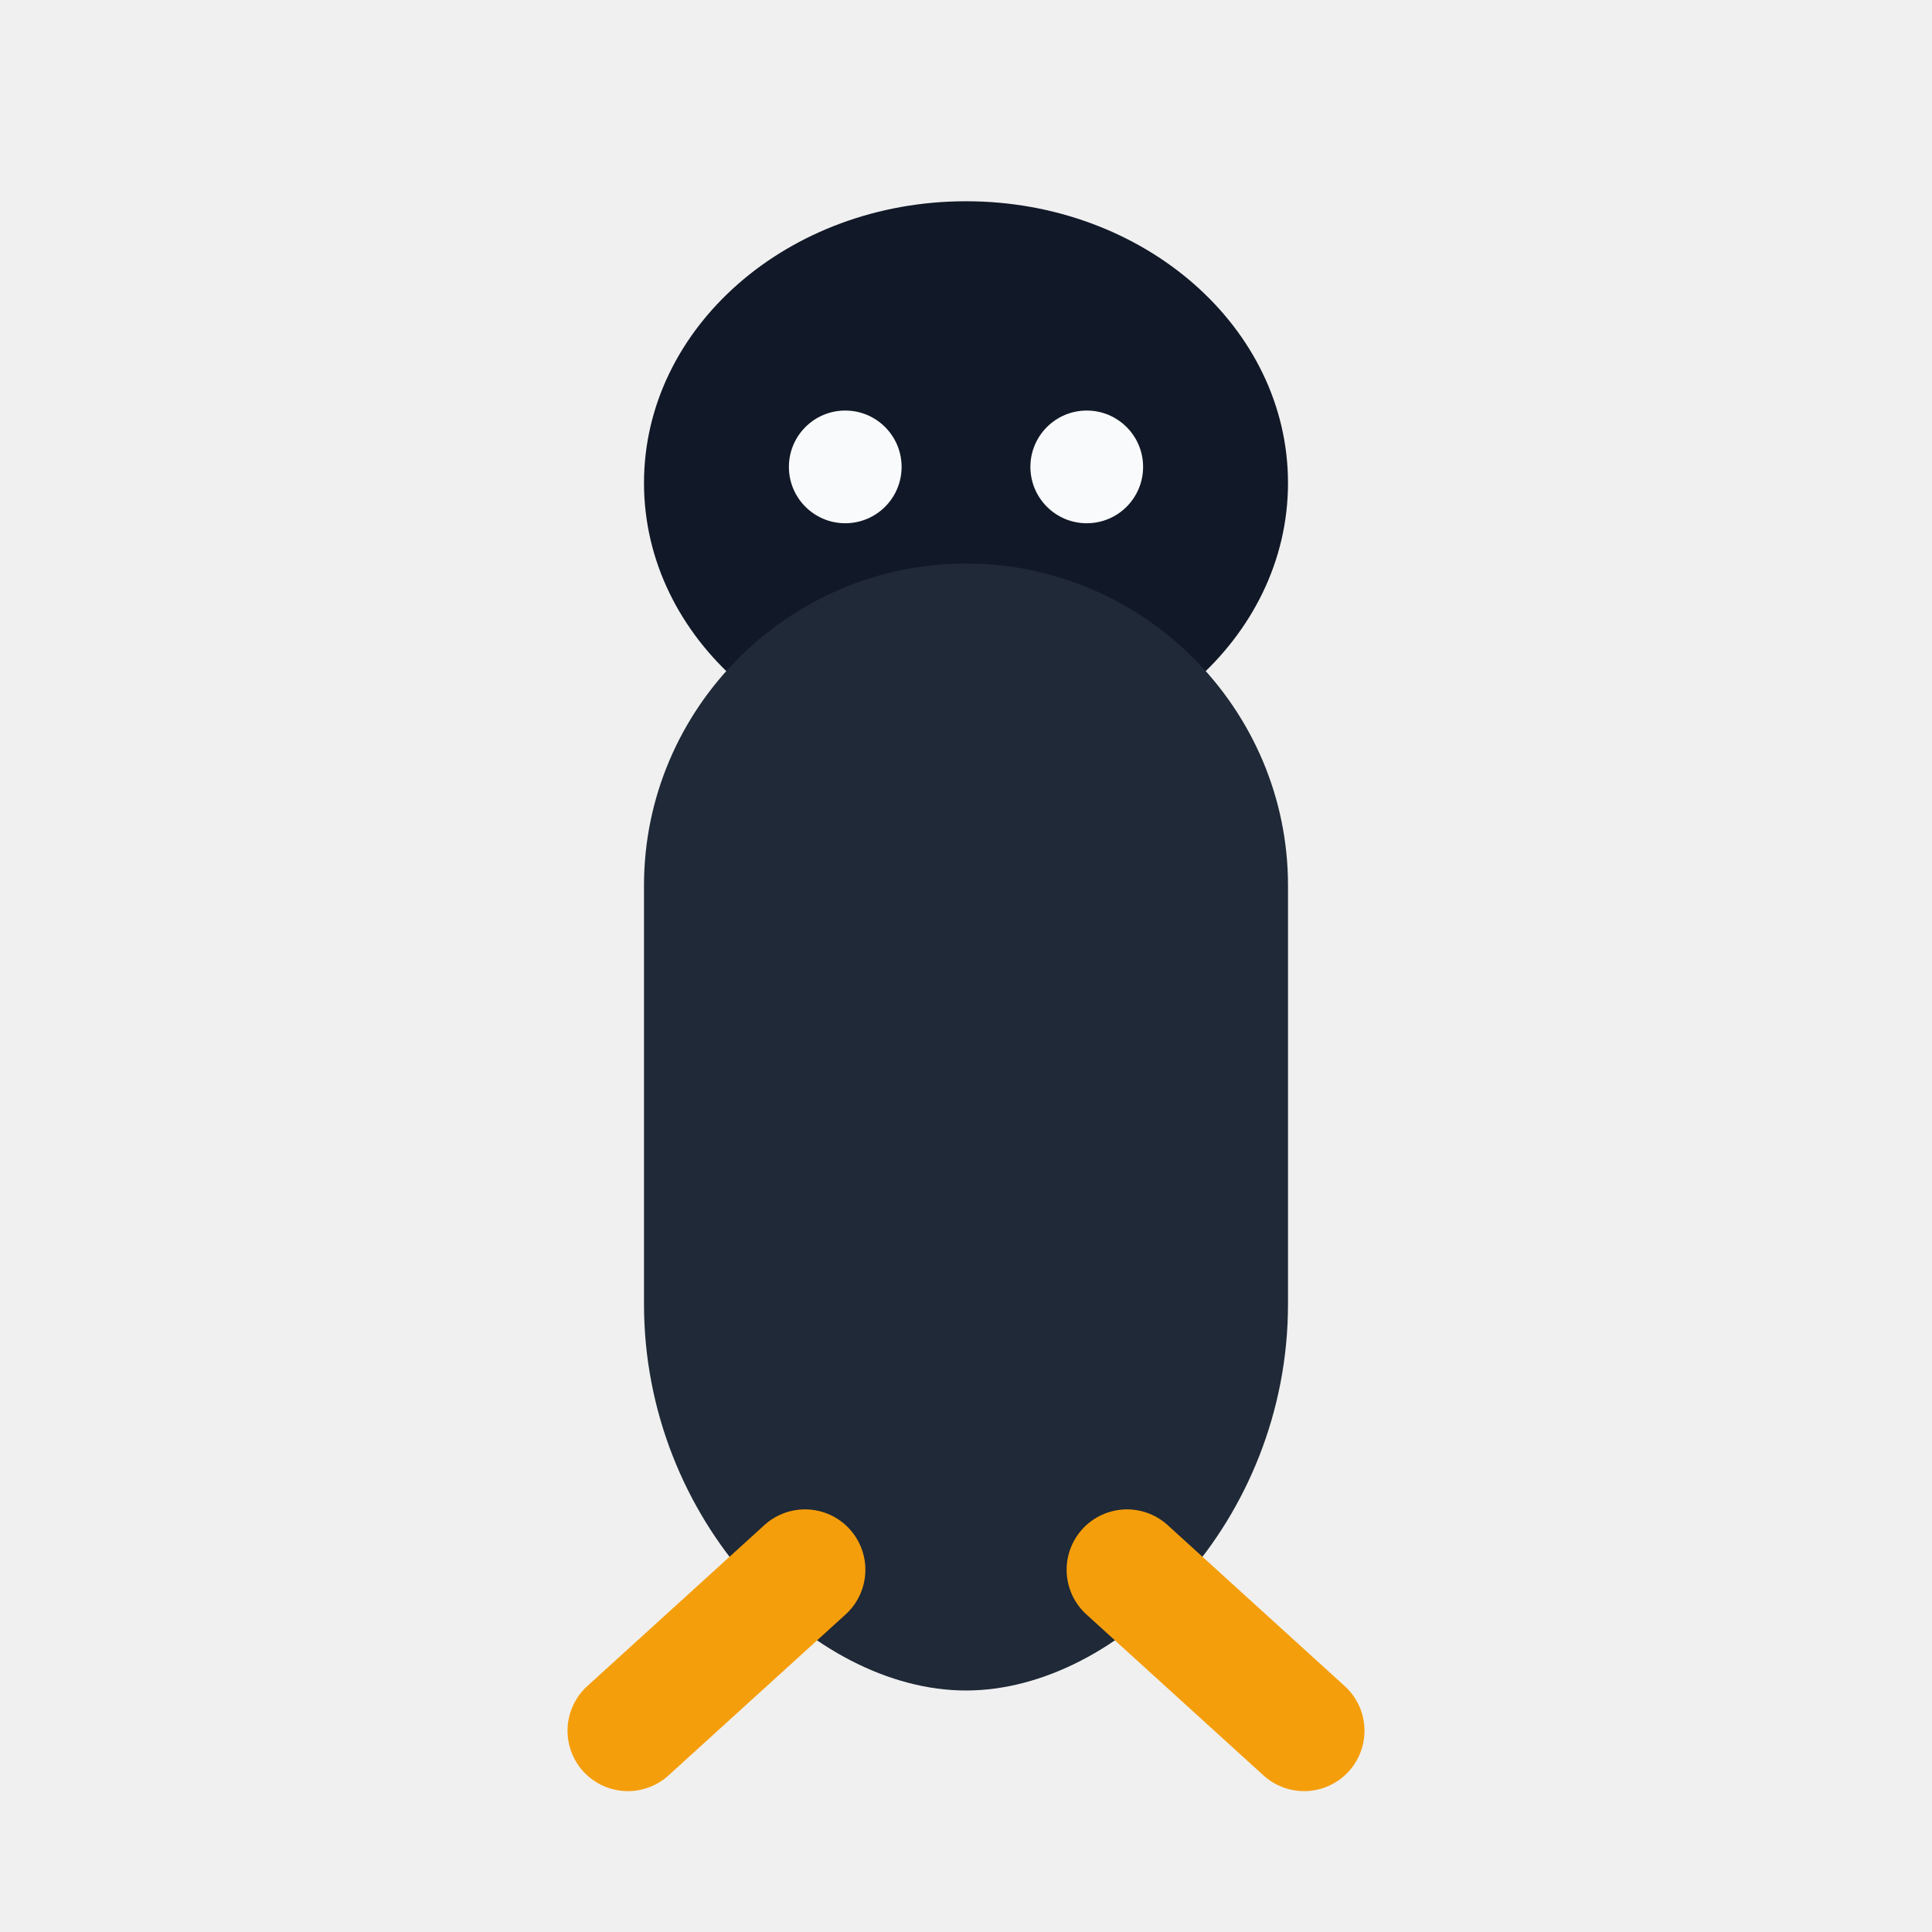
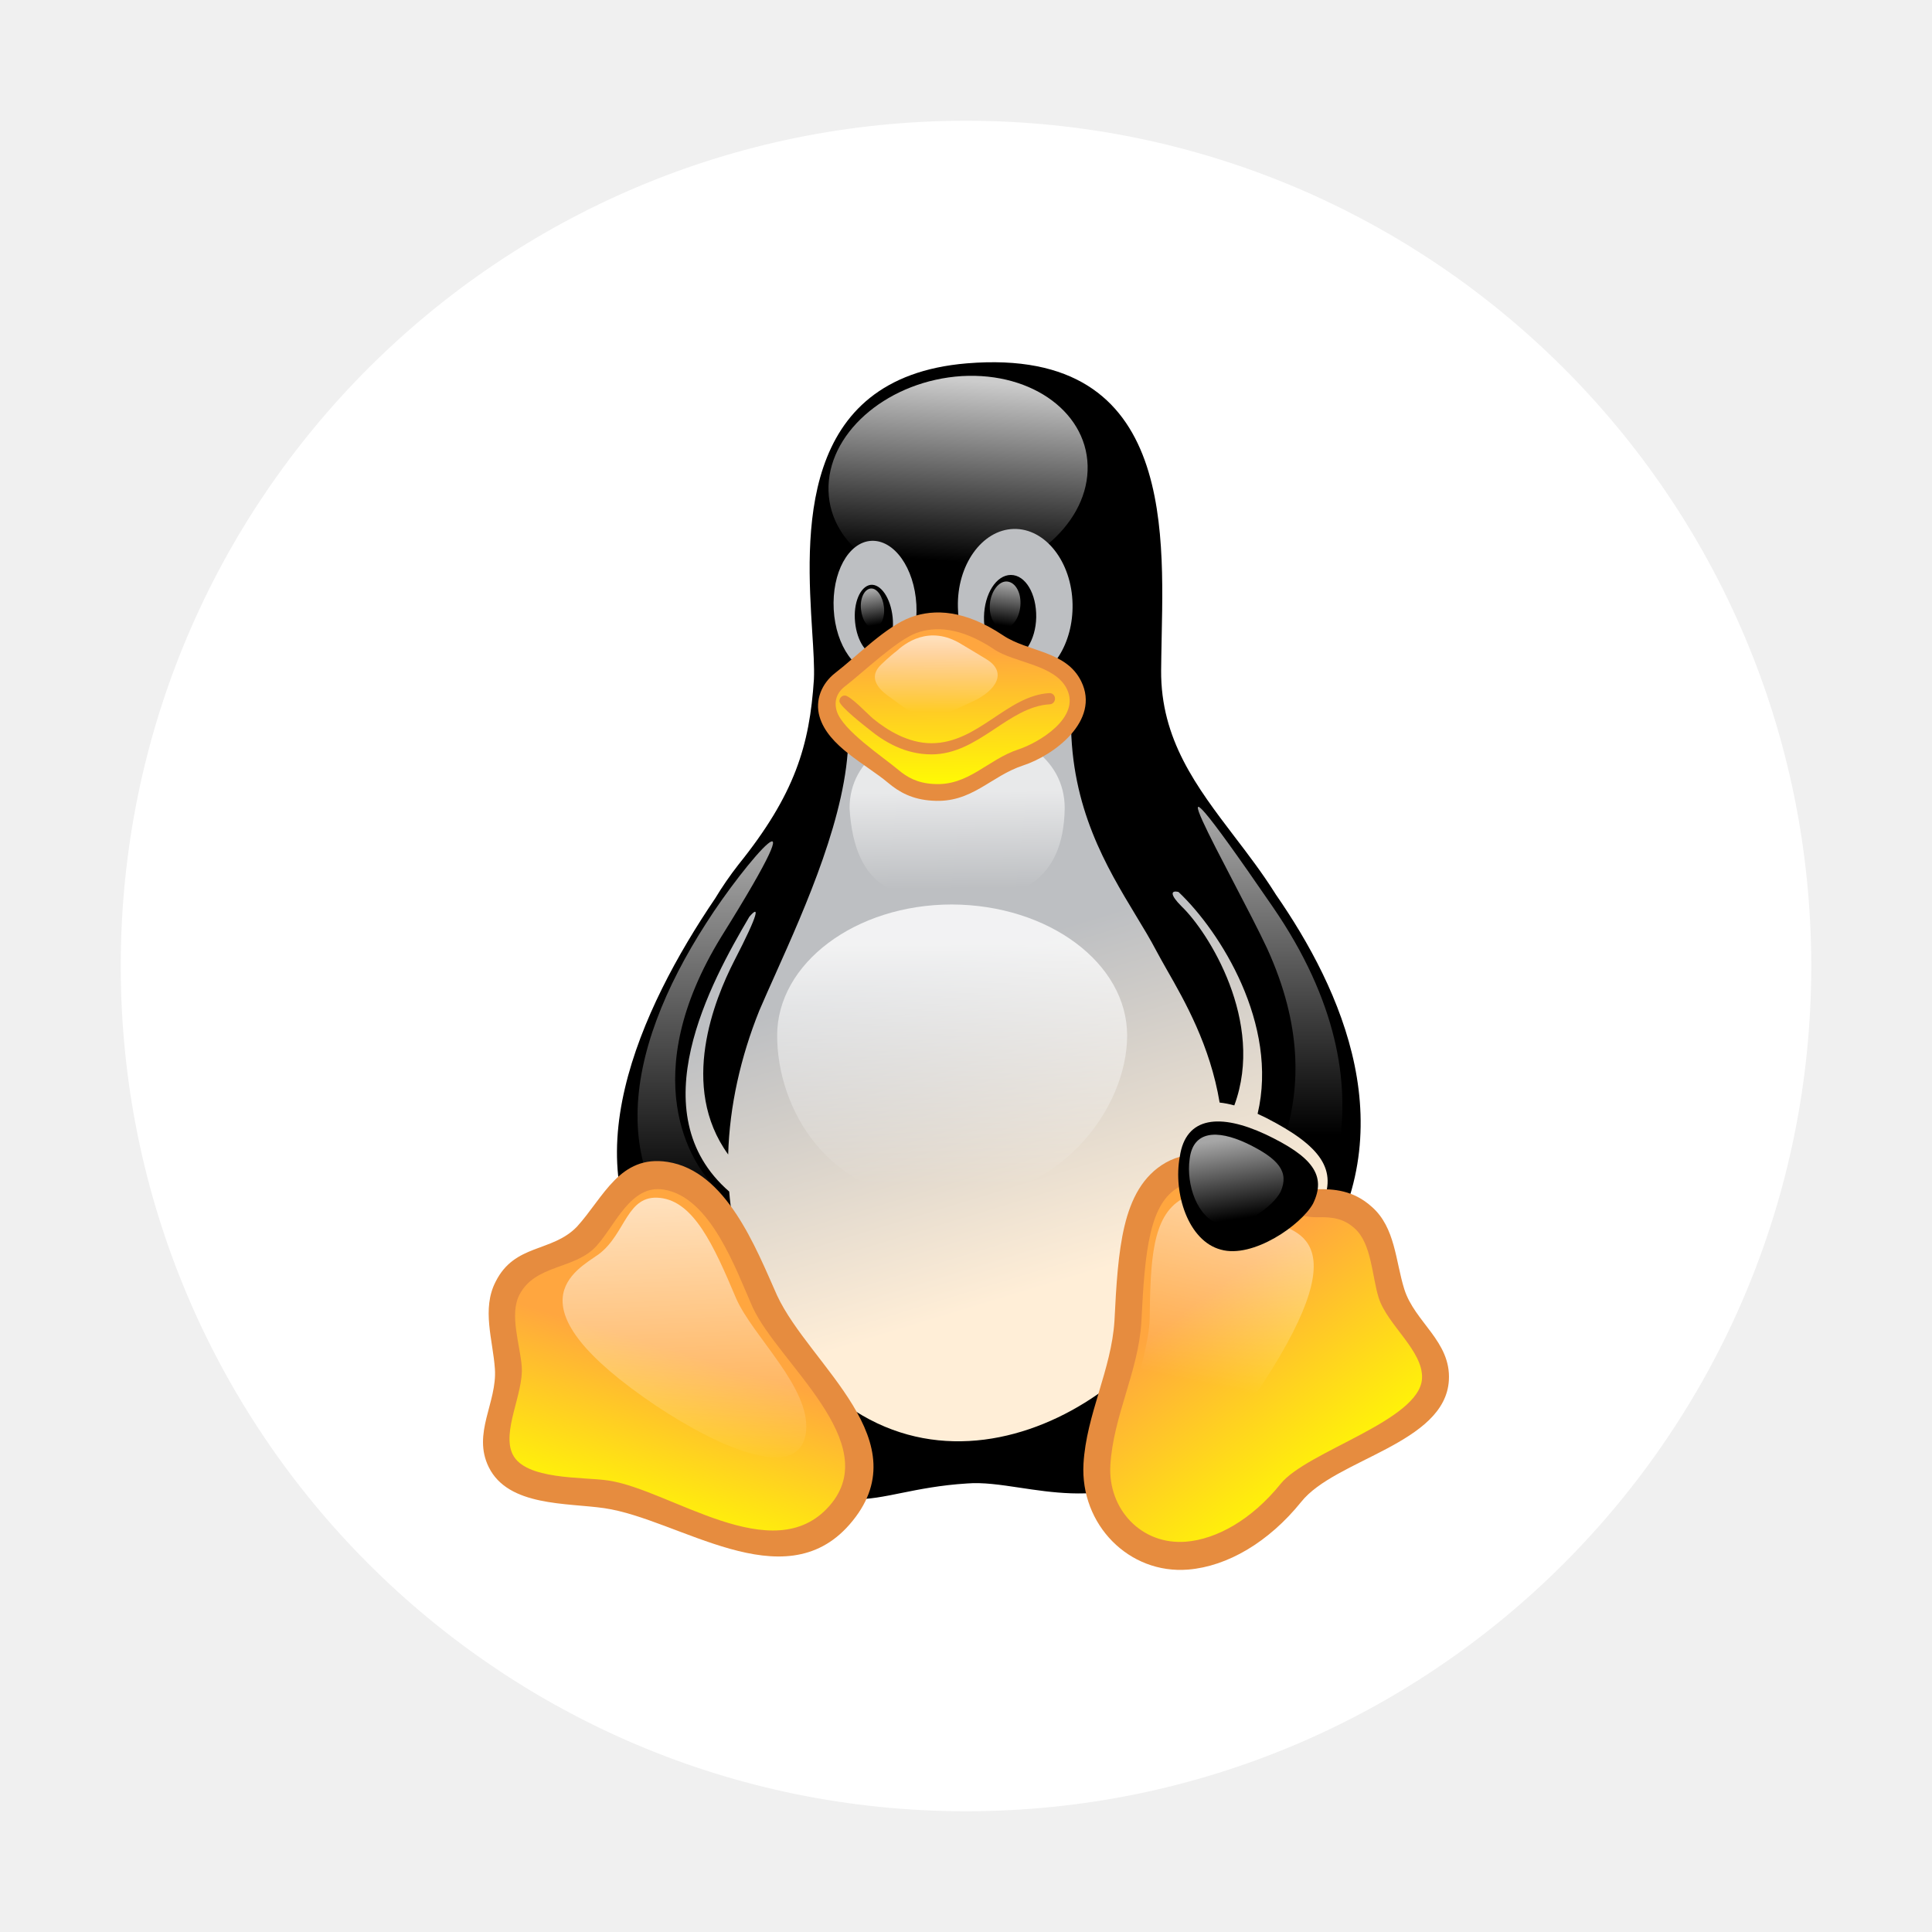
- <svg xmlns="http://www.w3.org/2000/svg" viewBox="0 0 24 24" fill="none">
-   <ellipse cx="12" cy="6" rx="4" ry="3.5" fill="#111827" />
-   <path d="M8 11c0-2.2 1.8-4 4-4s4 1.8 4 4v5.2c0 2.7-2.1 4.8-4 4.8s-4-2.1-4-4.8V11z" fill="#1f2937" />
-   <circle cx="10.5" cy="5.8" r="0.7" fill="#f9fafb" />
-   <circle cx="13.5" cy="5.8" r="0.7" fill="#f9fafb" />
-   <path d="M10 19.5l-2.2 2M14 19.5l2.2 2" stroke="#f59e0b" stroke-width="1.5" stroke-linecap="round" />
+ <svg xmlns="http://www.w3.org/2000/svg" width="800px" height="800px" viewBox="0 0 32 32" fill="none">
+   <path d="M30 16C30 23.728 23.735 30 16 30C8.265 30 2 23.728 2 16C2 8.265 8.265 2 16 2C23.735 2 30 8.265 30 16Z" fill="white" />
+   <path d="M11.306 21.91C11.181 21.723 11.071 21.471 10.982 21.17C9.376 19.358 10.617 16.692 11.845 14.881C11.962 14.687 12.091 14.5 12.23 14.322C13.167 13.158 13.409 12.348 13.481 11.252C13.49 11.048 13.473 10.778 13.453 10.468C13.354 8.884 13.19 6.252 16.016 6.018C19.549 5.727 19.261 8.971 19.235 10.873C19.234 10.952 19.233 11.028 19.232 11.102C19.223 12.249 19.821 13.034 20.445 13.854C20.674 14.153 20.905 14.457 21.112 14.784C21.118 14.794 21.124 14.804 21.13 14.813C22.222 16.388 23.299 18.737 21.799 20.965C21.589 21.726 21.27 22.424 20.843 22.992C19.314 25.005 17.954 24.801 16.892 24.641C16.572 24.593 16.279 24.549 16.016 24.571C15.58 24.598 15.23 24.668 14.928 24.729C13.761 24.965 13.305 25.057 11.306 21.91Z" fill="#000000" />
+   <path d="M18.014 7.795C17.981 8.727 16.992 9.537 15.806 9.612C14.621 9.687 13.691 8.979 13.723 8.046C13.756 7.114 14.745 6.304 15.931 6.229C17.116 6.161 18.047 6.862 18.014 7.795Z" fill="url(#paint0_linear_87_7435)" />
+   <path fill-rule="evenodd" clip-rule="evenodd" d="M15.866 10.061C15.875 10.568 16.107 11 16.433 11.195C15.37 11.1 14.051 11.489 14.051 12.225C14.035 13.47 13.342 15.02 12.843 16.135C12.745 16.354 12.654 16.557 12.577 16.737C12.269 17.502 12.083 18.32 12.061 19.122C11.243 17.995 11.838 16.548 12.158 15.921C12.585 15.095 12.576 14.992 12.411 15.185C11.776 16.265 10.58 18.433 12.078 19.736C12.125 20.318 12.267 20.881 12.518 21.399C14.523 25.442 18.276 23.782 19.514 21.685C19.679 21.387 19.812 21.099 19.918 20.82C19.98 20.859 20.046 20.89 20.117 20.909C20.739 21.093 21.669 20.392 21.892 19.957C22.16 19.378 21.885 18.983 20.968 18.514C20.922 18.491 20.875 18.469 20.83 18.448C21.181 16.968 20.212 15.428 19.52 14.774C19.391 14.742 19.373 14.816 19.573 15.015C20.009 15.433 20.957 16.923 20.444 18.309C20.36 18.286 20.278 18.27 20.201 18.262C20.043 17.316 19.623 16.58 19.329 16.066C19.263 15.949 19.203 15.844 19.154 15.751C19.055 15.562 18.937 15.366 18.811 15.159C18.328 14.359 17.739 13.384 17.739 11.939C17.665 11.621 17.365 11.409 16.966 11.292C17.429 11.199 17.777 10.657 17.765 10.007C17.752 9.305 17.313 8.747 16.789 8.761C16.265 8.775 15.846 9.36 15.866 10.061ZM16.298 10.217C16.291 10.605 16.475 10.918 16.717 10.918C16.953 10.918 17.156 10.605 17.163 10.224C17.169 9.836 16.986 9.523 16.743 9.523C16.501 9.523 16.305 9.836 16.298 10.217Z" fill="url(#paint1_linear_87_7435)" />
+   <path fill-rule="evenodd" clip-rule="evenodd" d="M14.556 11.15C14.935 11.129 15.211 10.619 15.178 10.013C15.145 9.408 14.811 8.938 14.431 8.958C14.051 8.979 13.776 9.489 13.809 10.095C13.842 10.701 14.176 11.17 14.556 11.15ZM14.785 10.224C14.818 10.544 14.7 10.816 14.529 10.844C14.359 10.864 14.195 10.626 14.163 10.306C14.13 9.986 14.248 9.714 14.418 9.687C14.588 9.666 14.752 9.904 14.785 10.224Z" fill="url(#paint2_linear_87_7435)" />
+   <path d="M16.396 10C16.376 10.217 16.475 10.394 16.612 10.408C16.75 10.422 16.881 10.251 16.9 10.04C16.92 9.823 16.822 9.646 16.684 9.632C16.547 9.618 16.416 9.789 16.396 10Z" fill="url(#paint3_linear_87_7435)" />
+   <path d="M14.641 10.054C14.661 10.231 14.589 10.388 14.484 10.401C14.379 10.415 14.281 10.279 14.261 10.095C14.241 9.918 14.313 9.762 14.418 9.748C14.523 9.734 14.621 9.877 14.641 10.054Z" fill="url(#paint4_linear_87_7435)" />
+   <path d="M18.669 17.152C18.669 18.35 17.562 19.902 15.662 19.889C13.704 19.902 12.872 18.35 12.872 17.152C12.872 15.955 14.169 14.981 15.767 14.981C17.372 14.988 18.669 15.955 18.669 17.152Z" fill="url(#paint5_linear_87_7435)" />
+   <path d="M17.635 13.389C17.615 14.628 16.835 14.921 15.853 14.921C14.87 14.921 14.156 14.737 14.071 13.389C14.071 12.545 14.87 12.055 15.853 12.055C16.835 12.048 17.635 12.539 17.635 13.389Z" fill="url(#paint6_linear_87_7435)" />
+   <path d="M11.694 15.295C12.336 14.281 13.691 12.722 11.949 15.512C10.534 17.813 11.425 19.29 11.884 19.698C13.207 20.923 13.154 21.747 12.113 21.1C9.879 19.718 10.344 17.391 11.694 15.295Z" fill="url(#paint7_linear_87_7435)" />
+   <path d="M20.988 15.71C20.431 14.519 18.663 11.497 21.073 15.009C23.268 18.187 21.728 20.399 21.453 20.617C21.178 20.835 20.255 21.277 20.523 20.508C20.798 19.739 22.161 18.283 20.988 15.71Z" fill="url(#paint8_linear_87_7435)" />
+   <path d="M11.209 25.102C9.742 24.292 7.613 25.259 8.386 23.067C8.543 22.57 8.156 21.822 8.405 21.338C8.7 20.746 9.336 20.876 9.715 20.481C10.089 20.073 10.325 19.365 11.025 19.474C11.72 19.582 12.185 20.467 12.67 21.556C13.03 22.332 14.301 23.428 14.215 24.299C14.111 25.633 12.65 25.885 11.209 25.102Z" fill="url(#paint9_linear_87_7435)" />
+   <path fill-rule="evenodd" clip-rule="evenodd" d="M9.877 20.64C9.52 21.031 8.865 20.937 8.602 21.448C8.433 21.776 8.617 22.28 8.642 22.639C8.673 23.082 8.305 23.711 8.492 24.09C8.703 24.515 9.653 24.46 10.071 24.521C11.102 24.672 12.806 26.006 13.739 24.941C14.65 23.9 12.898 22.582 12.468 21.657C12.189 21.029 11.771 19.825 10.992 19.703C10.443 19.617 10.193 20.294 9.877 20.64ZM11.058 19.245C12.028 19.397 12.513 20.654 12.871 21.457C13.414 22.623 15.275 23.875 14.069 25.253C12.973 26.504 11.244 25.16 10.009 24.98C9.392 24.89 8.419 24.955 8.096 24.302C7.818 23.74 8.236 23.232 8.197 22.672C8.164 22.195 7.976 21.683 8.208 21.231C8.525 20.595 9.139 20.748 9.555 20.319C9.998 19.833 10.263 19.121 11.058 19.245Z" fill="#E68C3F" />
+   <path d="M21.381 24.728C22.456 23.373 24.846 23.652 23.235 21.794C22.895 21.393 22.999 20.535 22.58 20.168C22.089 19.719 21.545 20.086 21.047 19.855C20.549 19.603 20.026 19.12 19.416 19.46C18.807 19.807 18.742 20.706 18.683 21.89C18.63 22.741 17.884 24.163 18.283 24.946C18.86 26.157 20.36 25.994 21.381 24.728Z" fill="url(#paint10_linear_87_7435)" />
+   <path fill-rule="evenodd" clip-rule="evenodd" d="M21.81 19.698C22.085 19.691 22.415 19.71 22.725 19.992C23.11 20.332 23.114 20.887 23.259 21.351C23.431 21.901 24.034 22.215 23.998 22.86C23.939 23.914 22.114 24.168 21.552 24.876C21.012 25.545 20.33 25.943 19.682 25.997C18.7 26.078 17.889 25.252 17.946 24.244C17.993 23.428 18.409 22.686 18.459 21.876C18.488 21.29 18.52 20.746 18.626 20.305C18.733 19.859 18.926 19.475 19.308 19.257C20.145 18.789 20.954 19.721 21.81 19.698ZM19.522 19.664C19.295 19.793 19.151 20.032 19.059 20.417C18.965 20.807 18.934 21.307 18.904 21.905C18.854 22.716 18.438 23.457 18.391 24.271C18.35 24.997 18.907 25.596 19.647 25.535C20.148 25.493 20.727 25.176 21.209 24.58C21.64 24.037 23.514 23.534 23.553 22.833C23.578 22.375 22.977 21.946 22.835 21.494C22.724 21.141 22.719 20.593 22.436 20.345C22.255 20.18 22.064 20.155 21.821 20.161C21.116 20.18 20.176 19.299 19.522 19.664Z" fill="#E68C3F" />
+   <path d="M20.916 22.917C22.579 20.365 21.341 20.386 20.922 20.188C20.503 19.984 20.064 19.582 19.573 19.862C19.081 20.147 19.055 20.882 19.042 21.849C19.023 22.543 18.466 23.707 18.8 24.353C19.206 25.109 20.189 24.013 20.916 22.917Z" fill="url(#paint11_linear_87_7435)" />
+   <path d="M10.868 23.285C8.379 21.61 9.545 21.039 9.918 20.773C10.37 20.433 10.377 19.78 10.934 19.841C11.49 19.902 11.818 20.617 12.191 21.502C12.466 22.134 13.423 22.978 13.351 23.707C13.259 24.564 11.942 23.999 10.868 23.285Z" fill="url(#paint12_linear_87_7435)" />
+   <path d="M21.748 19.936C21.552 20.29 20.753 20.848 20.222 20.698C19.678 20.555 19.429 19.759 19.541 19.16C19.639 18.48 20.222 18.446 20.956 18.786C21.735 19.154 21.977 19.467 21.748 19.936Z" fill="#000000" />
+   <path d="M21.211 19.739C21.086 19.984 20.562 20.372 20.195 20.27C19.829 20.168 19.645 19.616 19.704 19.201C19.757 18.732 20.15 18.704 20.648 18.936C21.185 19.194 21.355 19.412 21.211 19.739Z" fill="url(#paint13_linear_87_7435)" />
+   <path d="M14.437 10.858C14.699 10.606 15.335 9.837 16.54 10.64C16.763 10.79 16.946 10.803 17.372 10.994C18.23 11.361 17.824 12.246 16.907 12.545C16.514 12.675 16.16 13.171 15.453 13.124C14.844 13.09 14.686 12.675 14.313 12.45C13.651 12.062 13.553 11.538 13.913 11.259C14.274 10.98 14.411 10.878 14.437 10.858Z" fill="url(#paint14_linear_87_7435)" />
+   <path fill-rule="evenodd" clip-rule="evenodd" d="M13.993 11.37C13.856 11.476 13.813 11.617 13.858 11.773C13.951 12.094 14.622 12.534 14.878 12.75C15.024 12.873 15.191 12.97 15.461 12.985C16.039 13.024 16.36 12.579 16.867 12.413C17.2 12.304 17.904 11.888 17.671 11.412C17.472 11.005 16.801 10.98 16.468 10.756C15.894 10.374 15.476 10.377 15.179 10.484C14.853 10.602 14.289 11.142 13.993 11.37ZM15.091 10.222C15.478 10.082 15.981 10.102 16.613 10.523C17.028 10.802 17.659 10.775 17.909 11.286C18.228 11.937 17.456 12.512 16.947 12.678C16.402 12.857 16.098 13.306 15.445 13.262C15.106 13.243 14.888 13.116 14.71 12.966C14.341 12.656 13.716 12.361 13.574 11.869C13.495 11.597 13.61 11.32 13.833 11.147C14.194 10.868 14.682 10.369 15.091 10.222Z" fill="#E68C3F" />
+   <path fill-rule="evenodd" clip-rule="evenodd" d="M17.474 11.567C17.477 11.618 17.439 11.662 17.39 11.665C16.697 11.704 16.21 12.495 15.427 12.495C14.989 12.495 14.642 12.284 14.394 12.08C14.344 12.04 13.903 11.7 13.903 11.613C13.903 11.562 13.943 11.52 13.992 11.52C14.085 11.52 14.363 11.822 14.466 11.907C14.7 12.098 15.046 12.31 15.427 12.31C16.202 12.31 16.678 11.52 17.381 11.48C17.43 11.477 17.472 11.516 17.474 11.567Z" fill="#E68C3F" />
+   <path d="M14.844 10.789C14.975 10.667 15.388 10.333 15.931 10.674C16.049 10.742 16.167 10.816 16.338 10.919C16.685 11.13 16.515 11.436 16.095 11.626C15.905 11.708 15.591 11.885 15.355 11.871C15.093 11.844 14.916 11.667 14.746 11.552C14.425 11.334 14.445 11.15 14.595 11.007C14.707 10.898 14.831 10.796 14.844 10.789Z" fill="url(#paint15_linear_87_7435)" />
+   <defs>
+     <linearGradient id="paint0_linear_87_7435" x1="16.058" y1="6.306" x2="15.836" y2="9.306" gradientUnits="userSpaceOnUse">
+       <stop stop-color="white" stop-opacity="0.8" />
+       <stop offset="1" stop-color="white" stop-opacity="0" />
+     </linearGradient>
+     <linearGradient id="paint1_linear_87_7435" x1="12.897" y1="22.672" x2="11.251" y2="17.272" gradientUnits="userSpaceOnUse">
+       <stop stop-color="#FFEED7" />
+       <stop offset="1" stop-color="#BDBFC2" />
+     </linearGradient>
+     <linearGradient id="paint2_linear_87_7435" x1="12.897" y1="22.672" x2="11.251" y2="17.272" gradientUnits="userSpaceOnUse">
+       <stop stop-color="#FFEED7" />
+       <stop offset="1" stop-color="#BDBFC2" />
+     </linearGradient>
+     <linearGradient id="paint3_linear_87_7435" x1="16.668" y1="9.655" x2="16.575" y2="10.354" gradientUnits="userSpaceOnUse">
+       <stop stop-color="white" stop-opacity="0.65" />
+       <stop offset="1" stop-color="white" stop-opacity="0" />
+     </linearGradient>
+     <linearGradient id="paint4_linear_87_7435" x1="14.434" y1="9.783" x2="14.534" y2="10.348" gradientUnits="userSpaceOnUse">
+       <stop stop-color="white" stop-opacity="0.65" />
+       <stop offset="1" stop-color="white" stop-opacity="0" />
+     </linearGradient>
+     <linearGradient id="paint5_linear_87_7435" x1="15.761" y1="15.631" x2="15.778" y2="19.627" gradientUnits="userSpaceOnUse">
+       <stop stop-color="white" stop-opacity="0.8" />
+       <stop offset="1" stop-color="white" stop-opacity="0" />
+     </linearGradient>
+     <linearGradient id="paint6_linear_87_7435" x1="15.85" y1="13.125" x2="15.869" y2="14.714" gradientUnits="userSpaceOnUse">
+       <stop stop-color="white" stop-opacity="0.65" />
+       <stop offset="1" stop-color="white" stop-opacity="0" />
+     </linearGradient>
+     <linearGradient id="paint7_linear_87_7435" x1="11.72" y1="14.105" x2="11.72" y2="19.937" gradientUnits="userSpaceOnUse">
+       <stop stop-color="white" stop-opacity="0.65" />
+       <stop offset="1" stop-color="white" stop-opacity="0" />
+     </linearGradient>
+     <linearGradient id="paint8_linear_87_7435" x1="21.033" y1="13.536" x2="21.031" y2="18.805" gradientUnits="userSpaceOnUse">
+       <stop stop-color="white" stop-opacity="0.65" />
+       <stop offset="1" stop-color="white" stop-opacity="0" />
+     </linearGradient>
+     <linearGradient id="paint9_linear_87_7435" x1="11.429" y1="22.437" x2="10.535" y2="25.421" gradientUnits="userSpaceOnUse">
+       <stop stop-color="#FFA63F" />
+       <stop offset="1" stop-color="#FFFF00" />
+     </linearGradient>
+     <linearGradient id="paint10_linear_87_7435" x1="19.882" y1="21.53" x2="22.266" y2="24.78" gradientUnits="userSpaceOnUse">
+       <stop stop-color="#FFA63F" />
+       <stop offset="1" stop-color="#FFFF00" />
+     </linearGradient>
+     <linearGradient id="paint11_linear_87_7435" x1="20.52" y1="18.933" x2="19.686" y2="22.86" gradientUnits="userSpaceOnUse">
+       <stop stop-color="white" stop-opacity="0.65" />
+       <stop offset="1" stop-color="white" stop-opacity="0" />
+     </linearGradient>
+     <linearGradient id="paint12_linear_87_7435" x1="11.246" y1="19.904" x2="11.412" y2="24.324" gradientUnits="userSpaceOnUse">
+       <stop stop-color="white" stop-opacity="0.65" />
+       <stop offset="1" stop-color="white" stop-opacity="0" />
+     </linearGradient>
+     <linearGradient id="paint13_linear_87_7435" x1="20.375" y1="18.862" x2="20.569" y2="20.182" gradientUnits="userSpaceOnUse">
+       <stop stop-color="white" stop-opacity="0.65" />
+       <stop offset="1" stop-color="white" stop-opacity="0" />
+     </linearGradient>
+     <linearGradient id="paint14_linear_87_7435" x1="15.764" y1="10.784" x2="15.78" y2="13.11" gradientUnits="userSpaceOnUse">
+       <stop stop-color="#FFA63F" />
+       <stop offset="1" stop-color="#FFFF00" />
+     </linearGradient>
+     <linearGradient id="paint15_linear_87_7435" x1="15.511" y1="10.564" x2="15.506" y2="11.794" gradientUnits="userSpaceOnUse">
+       <stop stop-color="white" stop-opacity="0.65" />
+       <stop offset="1" stop-color="white" stop-opacity="0" />
+     </linearGradient>
+   </defs>
</svg>
